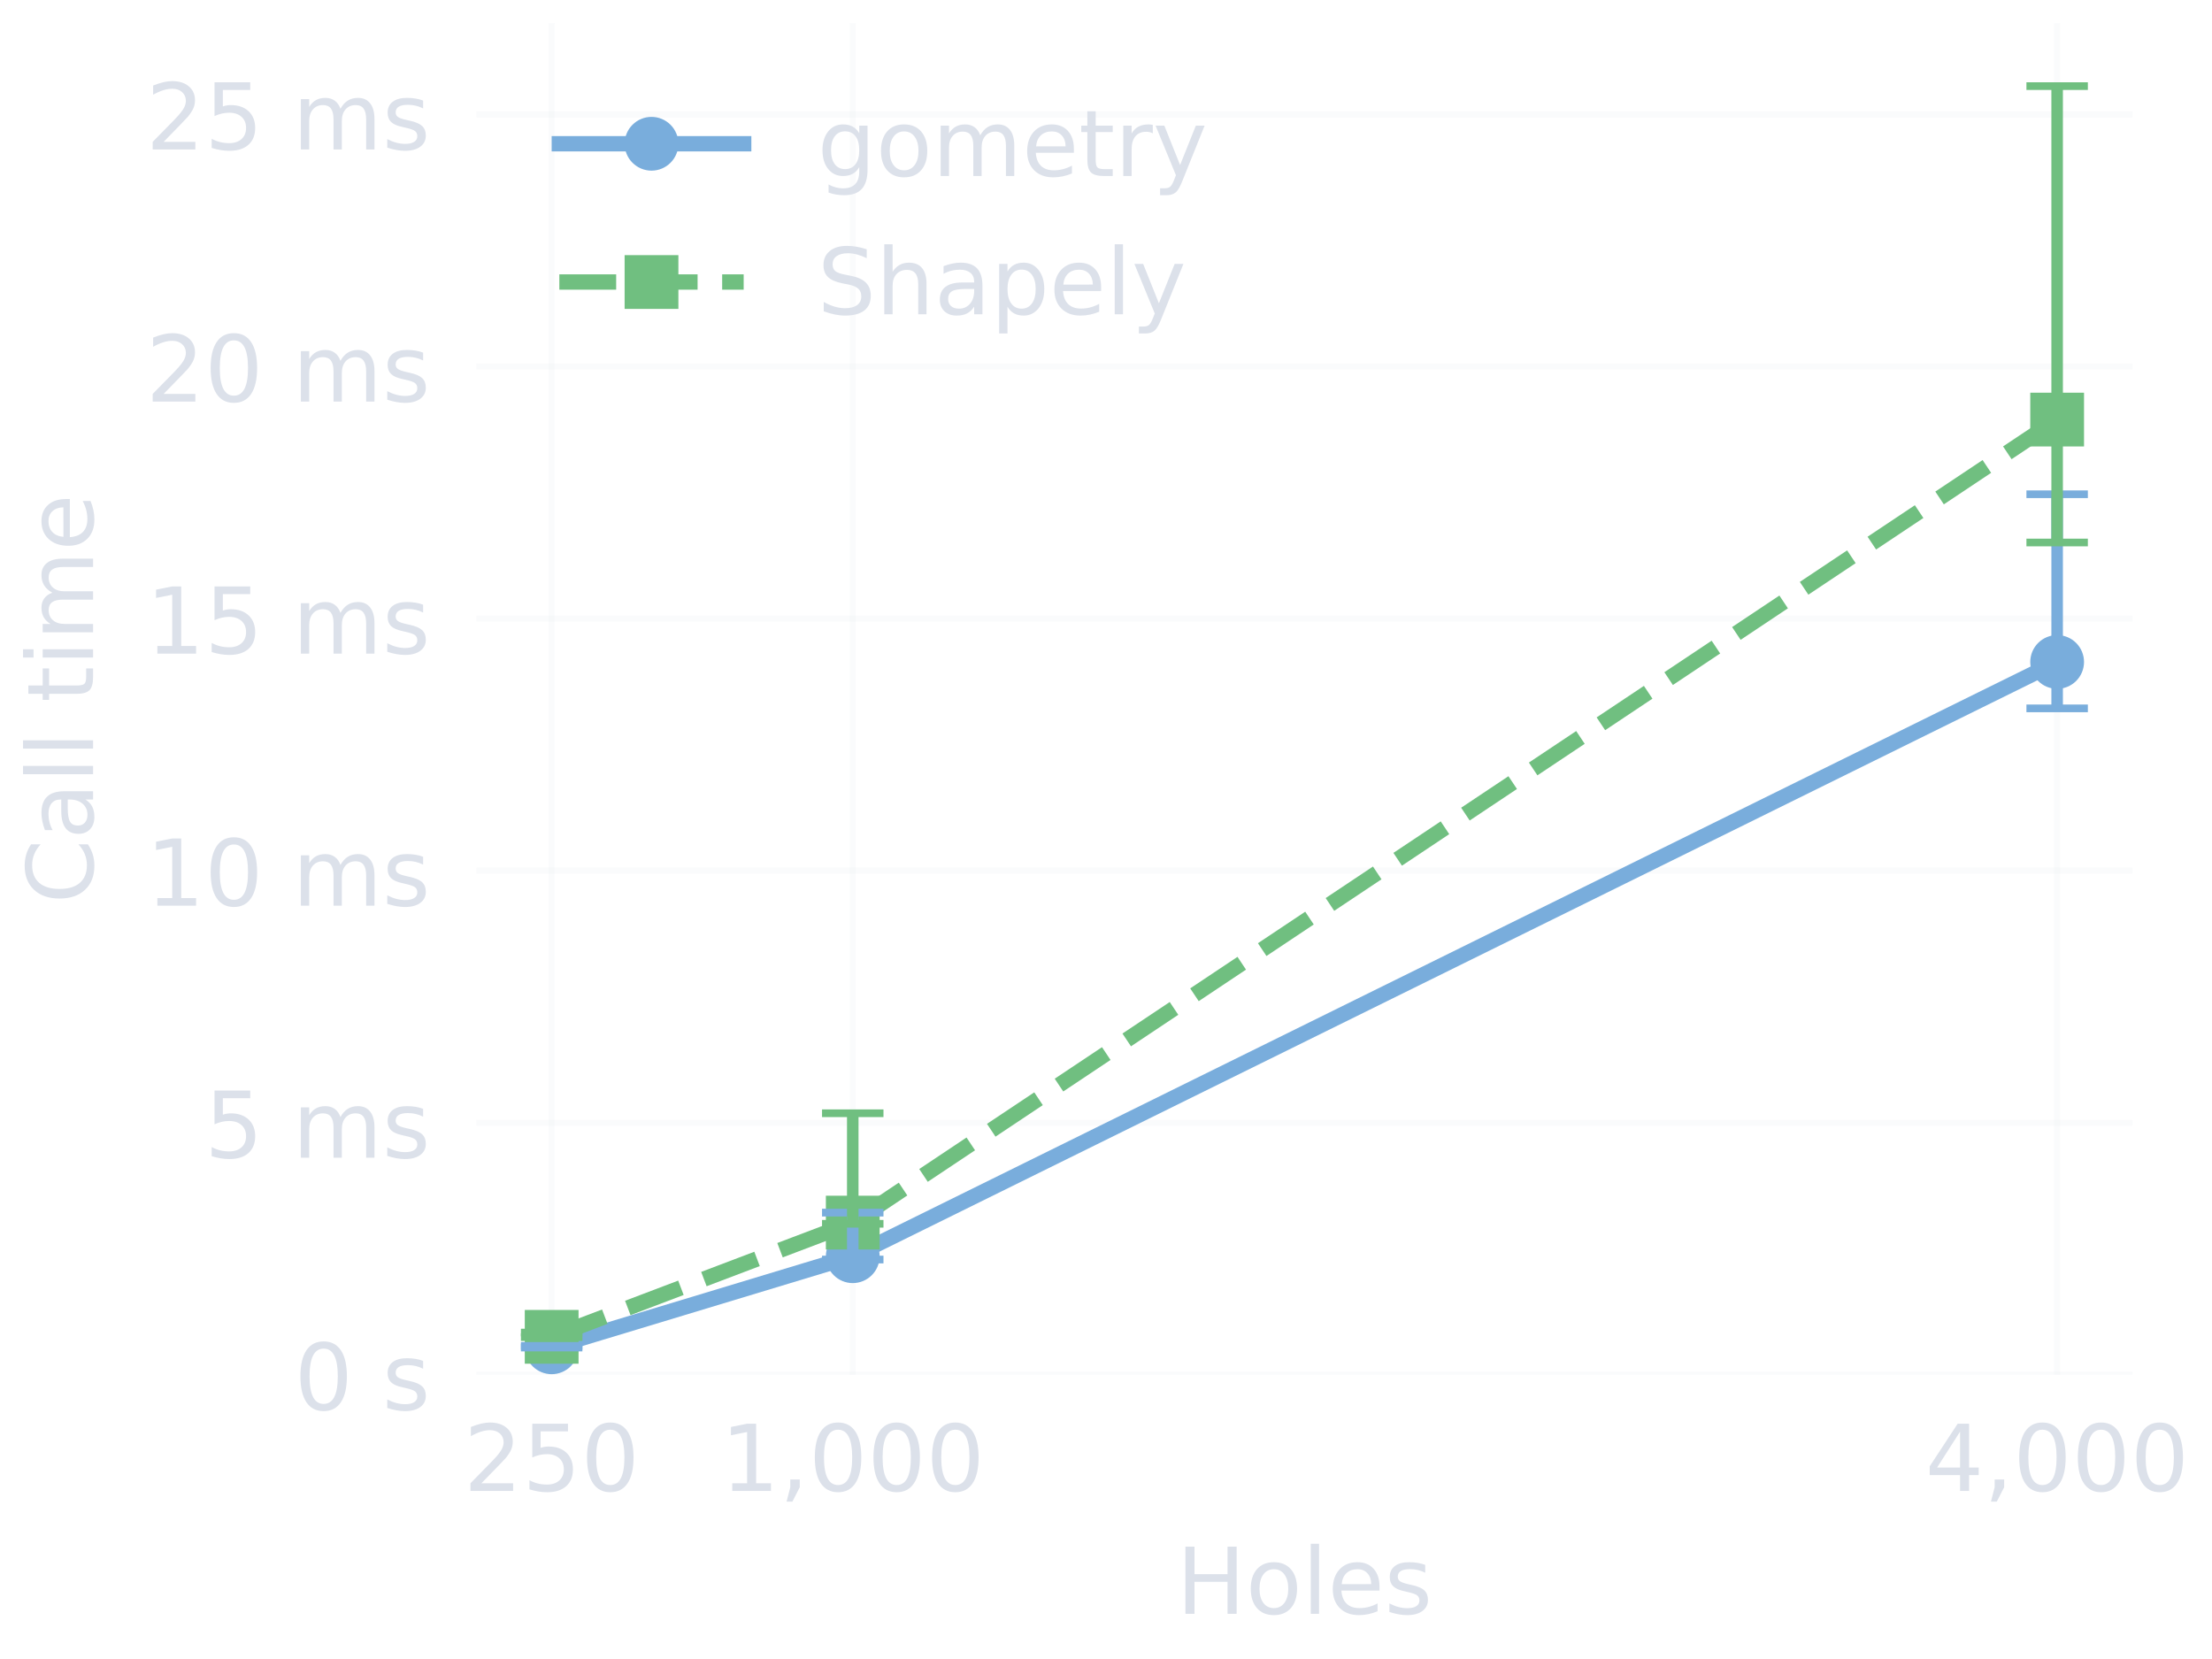
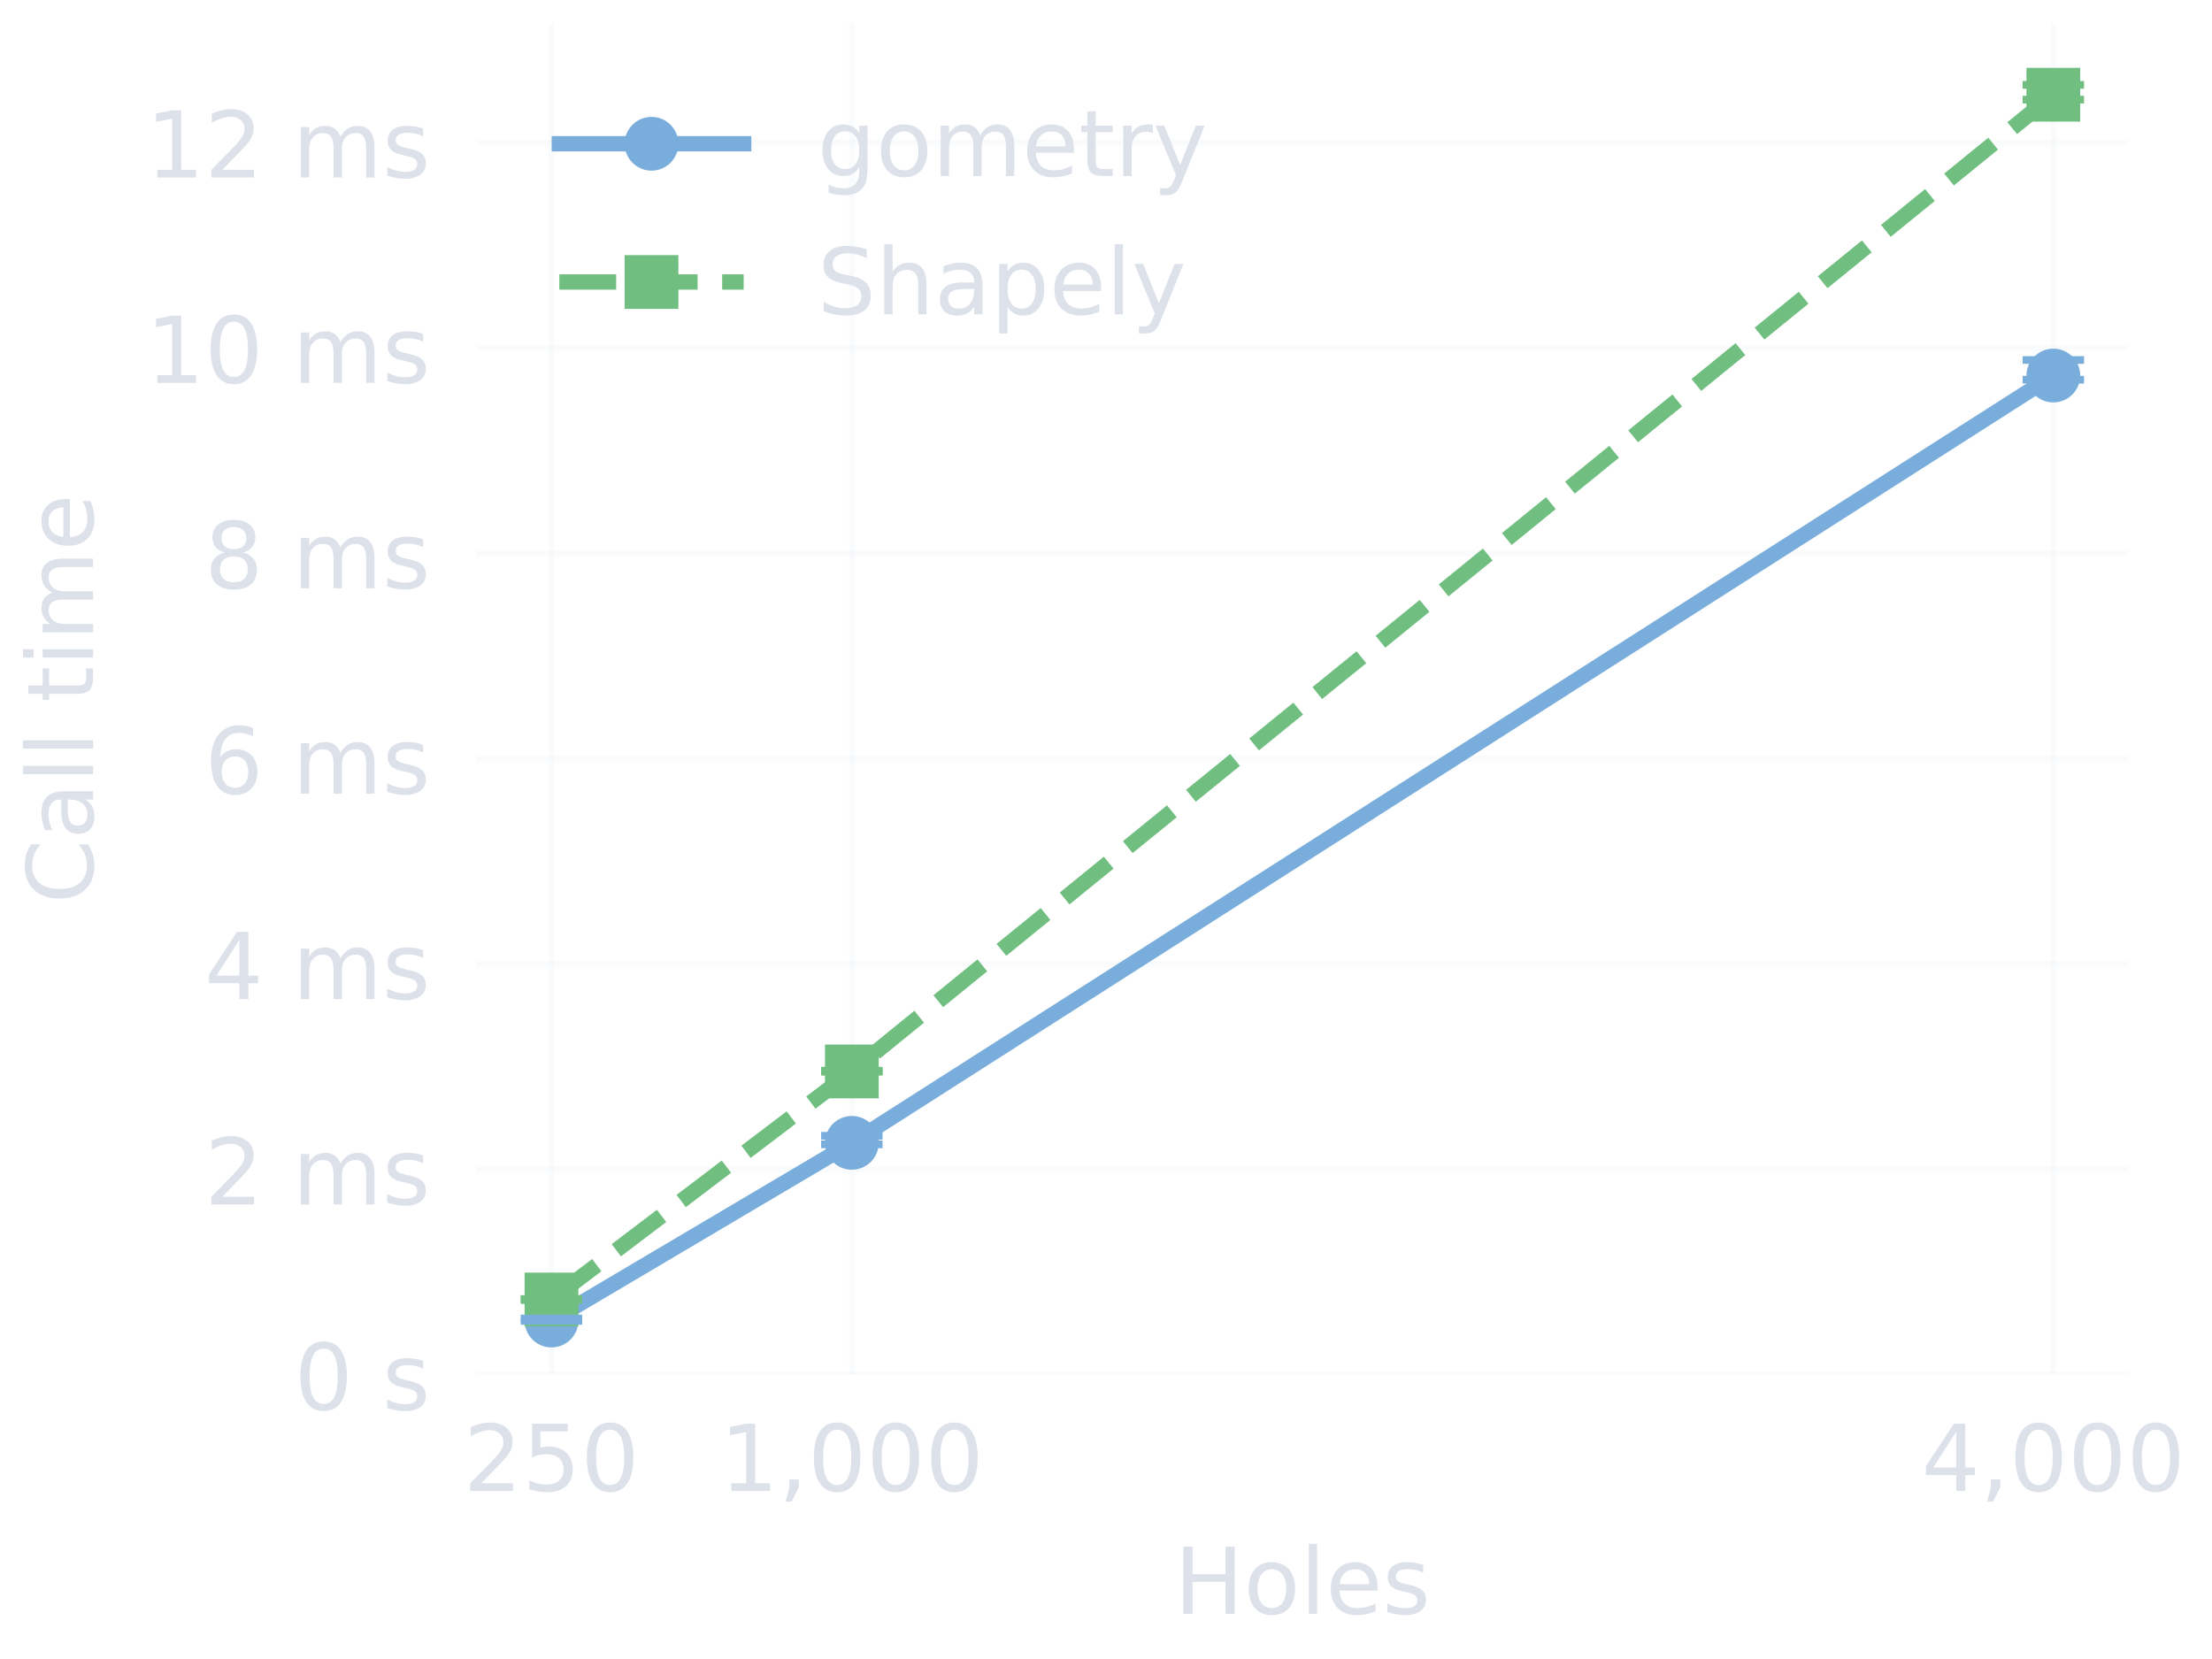
<svg xmlns="http://www.w3.org/2000/svg" xmlns:xlink="http://www.w3.org/1999/xlink" width="288pt" height="216pt" viewBox="0 0 288 216" version="1.1">
  <defs>
    <style type="text/css">*{stroke-linejoin: round; stroke-linecap: butt}</style>
  </defs>
  <g id="figure_1">
    <g id="patch_1">
      <path d="M 0 216 L 288 216 L 288 0 L 0 0 L 0 216 z " style="fill: none" />
    </g>
    <g id="axes_1">
      <g id="patch_2">
-         <path d="M 62.025 178.999 L 277.638 178.999 L 277.638 3 L 62.025 3 L 62.025 178.999 z " style="fill: none" />
+         <path d="M 62.025 178.999 L 277.118 178.999 L 277.118 3 L 62.025 3 L 62.025 178.999 z " style="fill: none" />
      </g>
      <g id="matplotlib.axis_1">
        <g id="xtick_1">
          <g id="line2d_1">
-             <path d="M 71.826 178.999 L 71.826 3 " clip-path="url(#pf48d972adc)" style="fill: none; stroke: #dce1ea; stroke-opacity: 0.16; stroke-width: 0.8; stroke-linecap: square" />
+             <path d="M 71.802 178.999 L 71.802 3 " clip-path="url(#p53daf9d5aa)" style="fill: none; stroke: #dce1ea; stroke-opacity: 0.16; stroke-width: 0.8; stroke-linecap: square" />
          </g>
          <g id="line2d_2" />
          <g id="text_1">
-             <g style="fill: #dce1ea" transform="translate(60.37304 194.116) scale(0.12 -0.12)">
+             <g style="fill: #dce1ea" transform="translate(60.34939 194.116) scale(0.12 -0.12)">
              <defs>
                <path id="DejaVuSans-15" d="M 1228 531 L 3431 531 L 3431 0 L 469 0 L 469 531 Q 828 903 1448 1529 Q 2069 2156 2228 2338 Q 2531 2678 2651 2914 Q 2772 3150 2772 3378 Q 2772 3750 2511 3984 Q 2250 4219 1831 4219 Q 1534 4219 1204 4116 Q 875 4013 500 3803 L 500 4441 Q 881 4594 1212 4672 Q 1544 4750 1819 4750 Q 2544 4750 2975 4387 Q 3406 4025 3406 3419 Q 3406 3131 3298 2873 Q 3191 2616 2906 2266 Q 2828 2175 2409 1742 Q 1991 1309 1228 531 z " transform="scale(0.015625)" />
                <path id="DejaVuSans-18" d="M 691 4666 L 3169 4666 L 3169 4134 L 1269 4134 L 1269 2991 Q 1406 3038 1543 3061 Q 1681 3084 1819 3084 Q 2600 3084 3056 2656 Q 3513 2228 3513 1497 Q 3513 744 3044 326 Q 2575 -91 1722 -91 Q 1428 -91 1123 -41 Q 819 9 494 109 L 494 744 Q 775 591 1075 516 Q 1375 441 1709 441 Q 2250 441 2565 725 Q 2881 1009 2881 1497 Q 2881 1984 2565 2268 Q 2250 2553 1709 2553 Q 1456 2553 1204 2497 Q 953 2441 691 2322 L 691 4666 z " transform="scale(0.015625)" />
                <path id="DejaVuSans-13" d="M 2034 4250 Q 1547 4250 1301 3770 Q 1056 3291 1056 2328 Q 1056 1369 1301 889 Q 1547 409 2034 409 Q 2525 409 2770 889 Q 3016 1369 3016 2328 Q 3016 3291 2770 3770 Q 2525 4250 2034 4250 z M 2034 4750 Q 2819 4750 3233 4129 Q 3647 3509 3647 2328 Q 3647 1150 3233 529 Q 2819 -91 2034 -91 Q 1250 -91 836 529 Q 422 1150 422 2328 Q 422 3509 836 4129 Q 1250 4750 2034 4750 z " transform="scale(0.015625)" />
              </defs>
              <use xlink:href="#DejaVuSans-15" />
              <use xlink:href="#DejaVuSans-18" transform="translate(63.625 0)" />
              <use xlink:href="#DejaVuSans-13" transform="translate(127.25 0)" />
            </g>
          </g>
        </g>
        <g id="xtick_2">
          <g id="line2d_3">
-             <path d="M 111.028 178.999 L 111.028 3 " clip-path="url(#pf48d972adc)" style="fill: none; stroke: #dce1ea; stroke-opacity: 0.16; stroke-width: 0.8; stroke-linecap: square" />
+             <path d="M 110.91 178.999 L 110.91 3 " clip-path="url(#p53daf9d5aa)" style="fill: none; stroke: #dce1ea; stroke-opacity: 0.16; stroke-width: 0.8; stroke-linecap: square" />
          </g>
          <g id="line2d_4" />
          <g id="text_2">
-             <g style="fill: #dce1ea" transform="translate(93.85114 194.116) scale(0.12 -0.12)">
+             <g style="fill: #dce1ea" transform="translate(93.73286 194.116) scale(0.12 -0.12)">
              <defs>
                <path id="DejaVuSans-14" d="M 794 531 L 1825 531 L 1825 4091 L 703 3866 L 703 4441 L 1819 4666 L 2450 4666 L 2450 531 L 3481 531 L 3481 0 L 794 0 L 794 531 z " transform="scale(0.015625)" />
                <path id="DejaVuSans-f" d="M 750 794 L 1409 794 L 1409 256 L 897 -744 L 494 -744 L 750 256 L 750 794 z " transform="scale(0.015625)" />
              </defs>
              <use xlink:href="#DejaVuSans-14" />
              <use xlink:href="#DejaVuSans-f" transform="translate(63.625 0)" />
              <use xlink:href="#DejaVuSans-13" transform="translate(95.40625 0)" />
              <use xlink:href="#DejaVuSans-13" transform="translate(159.0312 0)" />
              <use xlink:href="#DejaVuSans-13" transform="translate(222.6562 0)" />
            </g>
          </g>
        </g>
        <g id="xtick_3">
          <g id="line2d_5">
-             <path d="M 267.838 178.999 L 267.838 3 " clip-path="url(#pf48d972adc)" style="fill: none; stroke: #dce1ea; stroke-opacity: 0.16; stroke-width: 0.8; stroke-linecap: square" />
+             <path d="M 267.341 178.999 L 267.341 3 " clip-path="url(#p53daf9d5aa)" style="fill: none; stroke: #dce1ea; stroke-opacity: 0.16; stroke-width: 0.8; stroke-linecap: square" />
          </g>
          <g id="line2d_6" />
          <g id="text_3">
-             <g style="fill: #dce1ea" transform="translate(250.661 194.116) scale(0.12 -0.12)">
+             <g style="fill: #dce1ea" transform="translate(250.1643 194.116) scale(0.12 -0.12)">
              <defs>
                <path id="DejaVuSans-17" d="M 2419 4116 L 825 1625 L 2419 1625 L 2419 4116 z M 2253 4666 L 3047 4666 L 3047 1625 L 3713 1625 L 3713 1100 L 3047 1100 L 3047 0 L 2419 0 L 2419 1100 L 313 1100 L 313 1709 L 2253 4666 z " transform="scale(0.015625)" />
              </defs>
              <use xlink:href="#DejaVuSans-17" />
              <use xlink:href="#DejaVuSans-f" transform="translate(63.625 0)" />
              <use xlink:href="#DejaVuSans-13" transform="translate(95.40625 0)" />
              <use xlink:href="#DejaVuSans-13" transform="translate(159.0312 0)" />
              <use xlink:href="#DejaVuSans-13" transform="translate(222.6562 0)" />
            </g>
          </g>
        </g>
        <g id="text_4">
-           <g style="fill: #dce1ea" transform="translate(153.1639 210.1169) scale(0.12 -0.12)">
+           <g style="fill: #dce1ea" transform="translate(152.9037 210.1169) scale(0.12 -0.12)">
            <defs>
              <path id="DejaVuSans-2b" d="M 628 4666 L 1259 4666 L 1259 2753 L 3553 2753 L 3553 4666 L 4184 4666 L 4184 0 L 3553 0 L 3553 2222 L 1259 2222 L 1259 0 L 628 0 L 628 4666 z " transform="scale(0.015625)" />
              <path id="DejaVuSans-52" d="M 1959 3097 Q 1497 3097 1228 2736 Q 959 2375 959 1747 Q 959 1119 1226 758 Q 1494 397 1959 397 Q 2419 397 2687 759 Q 2956 1122 2956 1747 Q 2956 2369 2687 2733 Q 2419 3097 1959 3097 z M 1959 3584 Q 2709 3584 3137 3096 Q 3566 2609 3566 1747 Q 3566 888 3137 398 Q 2709 -91 1959 -91 Q 1206 -91 779 398 Q 353 888 353 1747 Q 353 2609 779 3096 Q 1206 3584 1959 3584 z " transform="scale(0.015625)" />
              <path id="DejaVuSans-4f" d="M 603 4863 L 1178 4863 L 1178 0 L 603 0 L 603 4863 z " transform="scale(0.015625)" />
              <path id="DejaVuSans-48" d="M 3597 1894 L 3597 1613 L 953 1613 Q 991 1019 1311 708 Q 1631 397 2203 397 Q 2534 397 2845 478 Q 3156 559 3463 722 L 3463 178 Q 3153 47 2828 -22 Q 2503 -91 2169 -91 Q 1331 -91 842 396 Q 353 884 353 1716 Q 353 2575 817 3079 Q 1281 3584 2069 3584 Q 2775 3584 3186 3129 Q 3597 2675 3597 1894 z M 3022 2063 Q 3016 2534 2758 2815 Q 2500 3097 2075 3097 Q 1594 3097 1305 2825 Q 1016 2553 972 2059 L 3022 2063 z " transform="scale(0.015625)" />
              <path id="DejaVuSans-56" d="M 2834 3397 L 2834 2853 Q 2591 2978 2328 3040 Q 2066 3103 1784 3103 Q 1356 3103 1142 2972 Q 928 2841 928 2578 Q 928 2378 1081 2264 Q 1234 2150 1697 2047 L 1894 2003 Q 2506 1872 2764 1633 Q 3022 1394 3022 966 Q 3022 478 2636 193 Q 2250 -91 1575 -91 Q 1294 -91 989 -36 Q 684 19 347 128 L 347 722 Q 666 556 975 473 Q 1284 391 1588 391 Q 1994 391 2212 530 Q 2431 669 2431 922 Q 2431 1156 2273 1281 Q 2116 1406 1581 1522 L 1381 1569 Q 847 1681 609 1914 Q 372 2147 372 2553 Q 372 3047 722 3315 Q 1072 3584 1716 3584 Q 2034 3584 2315 3537 Q 2597 3491 2834 3397 z " transform="scale(0.015625)" />
            </defs>
            <use xlink:href="#DejaVuSans-2b" />
            <use xlink:href="#DejaVuSans-52" transform="translate(75.20312 0)" />
            <use xlink:href="#DejaVuSans-4f" transform="translate(136.3906 0)" />
            <use xlink:href="#DejaVuSans-48" transform="translate(164.1719 0)" />
            <use xlink:href="#DejaVuSans-56" transform="translate(225.7031 0)" />
          </g>
        </g>
      </g>
      <g id="matplotlib.axis_2">
        <g id="ytick_1">
          <g id="line2d_7">
-             <path d="M 62.025 178.999 L 277.638 178.999 " clip-path="url(#pf48d972adc)" style="fill: none; stroke: #dce1ea; stroke-opacity: 0.16; stroke-width: 0.8; stroke-linecap: square" />
+             <path d="M 62.025 178.999 L 277.118 178.999 " clip-path="url(#p53daf9d5aa)" style="fill: none; stroke: #dce1ea; stroke-opacity: 0.16; stroke-width: 0.8; stroke-linecap: square" />
          </g>
          <g id="line2d_8" />
          <g id="text_5">
            <g style="fill: #dce1ea" transform="translate(38.32493 183.5574) scale(0.12 -0.12)">
              <defs>
                <path id="DejaVuSans-3" transform="scale(0.015625)" />
              </defs>
              <use xlink:href="#DejaVuSans-13" />
              <use xlink:href="#DejaVuSans-3" transform="translate(63.625 0)" />
              <use xlink:href="#DejaVuSans-56" transform="translate(95.40625 0)" />
            </g>
          </g>
        </g>
        <g id="ytick_2">
          <g id="line2d_9">
-             <path d="M 62.025 146.18 L 277.638 146.18 " clip-path="url(#pf48d972adc)" style="fill: none; stroke: #dce1ea; stroke-opacity: 0.16; stroke-width: 0.8; stroke-linecap: square" />
+             <path d="M 62.025 152.257 L 277.118 152.257 " clip-path="url(#p53daf9d5aa)" style="fill: none; stroke: #dce1ea; stroke-opacity: 0.16; stroke-width: 0.8; stroke-linecap: square" />
          </g>
          <g id="line2d_10" />
          <g id="text_6">
-             <g style="fill: #dce1ea" transform="translate(26.63618 150.7388) scale(0.12 -0.12)">
+             <g style="fill: #dce1ea" transform="translate(26.63618 156.816) scale(0.12 -0.12)">
              <defs>
                <path id="DejaVuSans-50" d="M 3328 2828 Q 3544 3216 3844 3400 Q 4144 3584 4550 3584 Q 5097 3584 5394 3201 Q 5691 2819 5691 2113 L 5691 0 L 5113 0 L 5113 2094 Q 5113 2597 4934 2840 Q 4756 3084 4391 3084 Q 3944 3084 3684 2787 Q 3425 2491 3425 1978 L 3425 0 L 2847 0 L 2847 2094 Q 2847 2600 2669 2842 Q 2491 3084 2119 3084 Q 1678 3084 1418 2786 Q 1159 2488 1159 1978 L 1159 0 L 581 0 L 581 3500 L 1159 3500 L 1159 2956 Q 1356 3278 1631 3431 Q 1906 3584 2284 3584 Q 2666 3584 2933 3390 Q 3200 3197 3328 2828 z " transform="scale(0.015625)" />
              </defs>
-               <use xlink:href="#DejaVuSans-18" />
+               <use xlink:href="#DejaVuSans-15" />
              <use xlink:href="#DejaVuSans-3" transform="translate(63.625 0)" />
              <use xlink:href="#DejaVuSans-50" transform="translate(95.40625 0)" />
              <use xlink:href="#DejaVuSans-56" transform="translate(192.8125 0)" />
            </g>
          </g>
        </g>
        <g id="ytick_3">
          <g id="line2d_11">
-             <path d="M 62.025 113.361 L 277.638 113.361 " clip-path="url(#pf48d972adc)" style="fill: none; stroke: #dce1ea; stroke-opacity: 0.16; stroke-width: 0.8; stroke-linecap: square" />
+             <path d="M 62.025 125.516 L 277.118 125.516 " clip-path="url(#p53daf9d5aa)" style="fill: none; stroke: #dce1ea; stroke-opacity: 0.16; stroke-width: 0.8; stroke-linecap: square" />
          </g>
          <g id="line2d_12" />
          <g id="text_7">
-             <g style="fill: #dce1ea" transform="translate(19.00118 117.9201) scale(0.12 -0.12)">
+             <g style="fill: #dce1ea" transform="translate(26.63618 130.0745) scale(0.12 -0.12)">
+               <use xlink:href="#DejaVuSans-17" />
+               <use xlink:href="#DejaVuSans-3" transform="translate(63.625 0)" />
+               <use xlink:href="#DejaVuSans-50" transform="translate(95.40625 0)" />
+               <use xlink:href="#DejaVuSans-56" transform="translate(192.8125 0)" />
+             </g>
+           </g>
+         </g>
+         <g id="ytick_4">
+           <g id="line2d_13">
+             <path d="M 62.025 98.774 L 277.118 98.774 " clip-path="url(#p53daf9d5aa)" style="fill: none; stroke: #dce1ea; stroke-opacity: 0.16; stroke-width: 0.8; stroke-linecap: square" />
+           </g>
+           <g id="line2d_14" />
+           <g id="text_8">
+             <g style="fill: #dce1ea" transform="translate(26.63618 103.3331) scale(0.12 -0.12)">
+               <defs>
+                 <path id="DejaVuSans-19" d="M 2113 2584 Q 1688 2584 1439 2293 Q 1191 2003 1191 1497 Q 1191 994 1439 701 Q 1688 409 2113 409 Q 2538 409 2786 701 Q 3034 994 3034 1497 Q 3034 2003 2786 2293 Q 2538 2584 2113 2584 z M 3366 4563 L 3366 3988 Q 3128 4100 2886 4159 Q 2644 4219 2406 4219 Q 1781 4219 1451 3797 Q 1122 3375 1075 2522 Q 1259 2794 1537 2939 Q 1816 3084 2150 3084 Q 2853 3084 3261 2657 Q 3669 2231 3669 1497 Q 3669 778 3244 343 Q 2819 -91 2113 -91 Q 1303 -91 875 529 Q 447 1150 447 2328 Q 447 3434 972 4092 Q 1497 4750 2381 4750 Q 2619 4750 2861 4703 Q 3103 4656 3366 4563 z " transform="scale(0.015625)" />
+               </defs>
+               <use xlink:href="#DejaVuSans-19" />
+               <use xlink:href="#DejaVuSans-3" transform="translate(63.625 0)" />
+               <use xlink:href="#DejaVuSans-50" transform="translate(95.40625 0)" />
+               <use xlink:href="#DejaVuSans-56" transform="translate(192.8125 0)" />
+             </g>
+           </g>
+         </g>
+         <g id="ytick_5">
+           <g id="line2d_15">
+             <path d="M 62.025 72.033 L 277.118 72.033 " clip-path="url(#p53daf9d5aa)" style="fill: none; stroke: #dce1ea; stroke-opacity: 0.16; stroke-width: 0.8; stroke-linecap: square" />
+           </g>
+           <g id="line2d_16" />
+           <g id="text_9">
+             <g style="fill: #dce1ea" transform="translate(26.63618 76.59161) scale(0.12 -0.12)">
+               <defs>
+                 <path id="DejaVuSans-1b" d="M 2034 2216 Q 1584 2216 1326 1975 Q 1069 1734 1069 1313 Q 1069 891 1326 650 Q 1584 409 2034 409 Q 2484 409 2743 651 Q 3003 894 3003 1313 Q 3003 1734 2745 1975 Q 2488 2216 2034 2216 z M 1403 2484 Q 997 2584 770 2862 Q 544 3141 544 3541 Q 544 4100 942 4425 Q 1341 4750 2034 4750 Q 2731 4750 3128 4425 Q 3525 4100 3525 3541 Q 3525 3141 3298 2862 Q 3072 2584 2669 2484 Q 3125 2378 3379 2068 Q 3634 1759 3634 1313 Q 3634 634 3220 271 Q 2806 -91 2034 -91 Q 1263 -91 848 271 Q 434 634 434 1313 Q 434 1759 690 2068 Q 947 2378 1403 2484 z M 1172 3481 Q 1172 3119 1398 2916 Q 1625 2713 2034 2713 Q 2441 2713 2670 2916 Q 2900 3119 2900 3481 Q 2900 3844 2670 4047 Q 2441 4250 2034 4250 Q 1625 4250 1398 4047 Q 1172 3844 1172 3481 z " transform="scale(0.015625)" />
+               </defs>
+               <use xlink:href="#DejaVuSans-1b" />
+               <use xlink:href="#DejaVuSans-3" transform="translate(63.625 0)" />
+               <use xlink:href="#DejaVuSans-50" transform="translate(95.40625 0)" />
+               <use xlink:href="#DejaVuSans-56" transform="translate(192.8125 0)" />
+             </g>
+           </g>
+         </g>
+         <g id="ytick_6">
+           <g id="line2d_17">
+             <path d="M 62.025 45.292 L 277.118 45.292 " clip-path="url(#p53daf9d5aa)" style="fill: none; stroke: #dce1ea; stroke-opacity: 0.16; stroke-width: 0.8; stroke-linecap: square" />
+           </g>
+           <g id="line2d_18" />
+           <g id="text_10">
+             <g style="fill: #dce1ea" transform="translate(19.00118 49.85016) scale(0.12 -0.12)">
              <use xlink:href="#DejaVuSans-14" />
              <use xlink:href="#DejaVuSans-13" transform="translate(63.625 0)" />
              <use xlink:href="#DejaVuSans-3" transform="translate(127.25 0)" />
              <use xlink:href="#DejaVuSans-50" transform="translate(159.0312 0)" />
              <use xlink:href="#DejaVuSans-56" transform="translate(256.4375 0)" />
            </g>
          </g>
        </g>
-         <g id="ytick_4">
-           <g id="line2d_13">
-             <path d="M 62.025 80.543 L 277.638 80.543 " clip-path="url(#pf48d972adc)" style="fill: none; stroke: #dce1ea; stroke-opacity: 0.16; stroke-width: 0.8; stroke-linecap: square" />
-           </g>
-           <g id="line2d_14" />
-           <g id="text_8">
-             <g style="fill: #dce1ea" transform="translate(19.00118 85.10142) scale(0.12 -0.12)">
+         <g id="ytick_7">
+           <g id="line2d_19">
+             <path d="M 62.025 18.55 L 277.118 18.55 " clip-path="url(#p53daf9d5aa)" style="fill: none; stroke: #dce1ea; stroke-opacity: 0.16; stroke-width: 0.8; stroke-linecap: square" />
+           </g>
+           <g id="line2d_20" />
+           <g id="text_11">
+             <g style="fill: #dce1ea" transform="translate(19.00118 23.10871) scale(0.12 -0.12)">
              <use xlink:href="#DejaVuSans-14" />
-               <use xlink:href="#DejaVuSans-18" transform="translate(63.625 0)" />
+               <use xlink:href="#DejaVuSans-15" transform="translate(63.625 0)" />
              <use xlink:href="#DejaVuSans-3" transform="translate(127.25 0)" />
              <use xlink:href="#DejaVuSans-50" transform="translate(159.0312 0)" />
              <use xlink:href="#DejaVuSans-56" transform="translate(256.4375 0)" />
            </g>
          </g>
        </g>
-         <g id="ytick_5">
-           <g id="line2d_15">
-             <path d="M 62.025 47.724 L 277.638 47.724 " clip-path="url(#pf48d972adc)" style="fill: none; stroke: #dce1ea; stroke-opacity: 0.16; stroke-width: 0.8; stroke-linecap: square" />
-           </g>
-           <g id="line2d_16" />
-           <g id="text_9">
-             <g style="fill: #dce1ea" transform="translate(19.00118 52.28275) scale(0.12 -0.12)">
-               <use xlink:href="#DejaVuSans-15" />
-               <use xlink:href="#DejaVuSans-13" transform="translate(63.625 0)" />
-               <use xlink:href="#DejaVuSans-3" transform="translate(127.25 0)" />
-               <use xlink:href="#DejaVuSans-50" transform="translate(159.0312 0)" />
-               <use xlink:href="#DejaVuSans-56" transform="translate(256.4375 0)" />
-             </g>
-           </g>
-         </g>
-         <g id="ytick_6">
-           <g id="line2d_17">
-             <path d="M 62.025 14.905 L 277.638 14.905 " clip-path="url(#pf48d972adc)" style="fill: none; stroke: #dce1ea; stroke-opacity: 0.16; stroke-width: 0.8; stroke-linecap: square" />
-           </g>
-           <g id="line2d_18" />
-           <g id="text_10">
-             <g style="fill: #dce1ea" transform="translate(19.00118 19.46409) scale(0.12 -0.12)">
-               <use xlink:href="#DejaVuSans-15" />
-               <use xlink:href="#DejaVuSans-18" transform="translate(63.625 0)" />
-               <use xlink:href="#DejaVuSans-3" transform="translate(127.25 0)" />
-               <use xlink:href="#DejaVuSans-50" transform="translate(159.0312 0)" />
-               <use xlink:href="#DejaVuSans-56" transform="translate(256.4375 0)" />
-             </g>
-           </g>
-         </g>
-         <g id="text_11">
+         <g id="text_12">
          <g style="fill: #dce1ea" transform="translate(12.11837 117.662) rotate(-90) scale(0.12 -0.12)">
            <defs>
              <path id="DejaVuSans-26" d="M 4122 4306 L 4122 3641 Q 3803 3938 3442 4084 Q 3081 4231 2675 4231 Q 1875 4231 1450 3742 Q 1025 3253 1025 2328 Q 1025 1406 1450 917 Q 1875 428 2675 428 Q 3081 428 3442 575 Q 3803 722 4122 1019 L 4122 359 Q 3791 134 3420 21 Q 3050 -91 2638 -91 Q 1578 -91 968 557 Q 359 1206 359 2328 Q 359 3453 968 4101 Q 1578 4750 2638 4750 Q 3056 4750 3426 4639 Q 3797 4528 4122 4306 z " transform="scale(0.015625)" />
              <path id="DejaVuSans-44" d="M 2194 1759 Q 1497 1759 1228 1600 Q 959 1441 959 1056 Q 959 750 1161 570 Q 1363 391 1709 391 Q 2188 391 2477 730 Q 2766 1069 2766 1631 L 2766 1759 L 2194 1759 z M 3341 1997 L 3341 0 L 2766 0 L 2766 531 Q 2569 213 2275 61 Q 1981 -91 1556 -91 Q 1019 -91 701 211 Q 384 513 384 1019 Q 384 1609 779 1909 Q 1175 2209 1959 2209 L 2766 2209 L 2766 2266 Q 2766 2663 2505 2880 Q 2244 3097 1772 3097 Q 1472 3097 1187 3025 Q 903 2953 641 2809 L 641 3341 Q 956 3463 1253 3523 Q 1550 3584 1831 3584 Q 2591 3584 2966 3190 Q 3341 2797 3341 1997 z " transform="scale(0.015625)" />
              <path id="DejaVuSans-57" d="M 1172 4494 L 1172 3500 L 2356 3500 L 2356 3053 L 1172 3053 L 1172 1153 Q 1172 725 1289 603 Q 1406 481 1766 481 L 2356 481 L 2356 0 L 1766 0 Q 1100 0 847 248 Q 594 497 594 1153 L 594 3053 L 172 3053 L 172 3500 L 594 3500 L 594 4494 L 1172 4494 z " transform="scale(0.015625)" />
              <path id="DejaVuSans-4c" d="M 603 3500 L 1178 3500 L 1178 0 L 603 0 L 603 3500 z M 603 4863 L 1178 4863 L 1178 4134 L 603 4134 L 603 4863 z " transform="scale(0.015625)" />
            </defs>
            <use xlink:href="#DejaVuSans-26" />
            <use xlink:href="#DejaVuSans-44" transform="translate(69.82812 0)" />
            <use xlink:href="#DejaVuSans-4f" transform="translate(131.1094 0)" />
            <use xlink:href="#DejaVuSans-4f" transform="translate(158.8906 0)" />
            <use xlink:href="#DejaVuSans-3" transform="translate(186.6719 0)" />
            <use xlink:href="#DejaVuSans-57" transform="translate(218.4531 0)" />
            <use xlink:href="#DejaVuSans-4c" transform="translate(257.6562 0)" />
            <use xlink:href="#DejaVuSans-50" transform="translate(285.4375 0)" />
            <use xlink:href="#DejaVuSans-48" transform="translate(382.8438 0)" />
          </g>
        </g>
      </g>
-       <g id="line2d_19">
-         <path d="M 71.826 175.418 L 111.028 163.558 L 267.838 86.186 " clip-path="url(#pf48d972adc)" style="fill: none; stroke: #79addc; stroke-width: 2; stroke-linecap: square" />
+       <g id="line2d_21">
+         <path d="M 71.802 171.935 L 110.91 148.798 L 267.341 48.894 " clip-path="url(#p53daf9d5aa)" style="fill: none; stroke: #79addc; stroke-width: 2; stroke-linecap: square" />
        <defs>
          <path id="mc495885b15" d="M 0 3 C 0.796 3 1.559 2.684 2.121 2.121 C 2.684 1.559 3 0.796 3 0 C 3 -0.796 2.684 -1.559 2.121 -2.121 C 1.559 -2.684 0.796 -3 0 -3 C -0.796 -3 -1.559 -2.684 -2.121 -2.121 C -2.684 -1.559 -3 -0.796 -3 0 C -3 0.796 -2.684 1.559 -2.121 2.121 C -1.559 2.684 -0.796 3 0 3 z " style="stroke: #79addc" />
        </defs>
-         <g clip-path="url(#pf48d972adc)">
-           <use xlink:href="#mc495885b15" x="71.826" y="175.418" style="fill: #79addc; stroke: #79addc" />
-           <use xlink:href="#mc495885b15" x="111.028" y="163.558" style="fill: #79addc; stroke: #79addc" />
-           <use xlink:href="#mc495885b15" x="267.838" y="86.186" style="fill: #79addc; stroke: #79addc" />
-         </g>
-       </g>
-       <g id="line2d_20">
-         <path d="M 71.826 174.054 L 111.028 159.181 L 267.838 54.629 " clip-path="url(#pf48d972adc)" style="fill: none; stroke-dasharray: 7.4,3.2; stroke-dashoffset: 0; stroke: #70bf80; stroke-width: 2" />
+         <g clip-path="url(#p53daf9d5aa)">
+           <use xlink:href="#mc495885b15" x="71.802" y="171.935" style="fill: #79addc; stroke: #79addc" />
+           <use xlink:href="#mc495885b15" x="110.91" y="148.798" style="fill: #79addc; stroke: #79addc" />
+           <use xlink:href="#mc495885b15" x="267.341" y="48.894" style="fill: #79addc; stroke: #79addc" />
+         </g>
+       </g>
+       <g id="line2d_22">
+         <path d="M 71.802 169.193 L 110.91 139.501 L 267.341 12.334 " clip-path="url(#p53daf9d5aa)" style="fill: none; stroke-dasharray: 7.4,3.2; stroke-dashoffset: 0; stroke: #70bf80; stroke-width: 2" />
        <defs>
          <path id="m3add8ec235" d="M -3 3 L 3 3 L 3 -3 L -3 -3 z " style="stroke: #70bf80; stroke-linejoin: miter" />
        </defs>
-         <g clip-path="url(#pf48d972adc)">
-           <use xlink:href="#m3add8ec235" x="71.826" y="174.054" style="fill: #70bf80; stroke: #70bf80; stroke-linejoin: miter" />
-           <use xlink:href="#m3add8ec235" x="111.028" y="159.181" style="fill: #70bf80; stroke: #70bf80; stroke-linejoin: miter" />
-           <use xlink:href="#m3add8ec235" x="267.838" y="54.629" style="fill: #70bf80; stroke: #70bf80; stroke-linejoin: miter" />
+         <g clip-path="url(#p53daf9d5aa)">
+           <use xlink:href="#m3add8ec235" x="71.802" y="169.193" style="fill: #70bf80; stroke: #70bf80; stroke-linejoin: miter" />
+           <use xlink:href="#m3add8ec235" x="110.91" y="139.501" style="fill: #70bf80; stroke: #70bf80; stroke-linejoin: miter" />
+           <use xlink:href="#m3add8ec235" x="267.341" y="12.334" style="fill: #70bf80; stroke: #70bf80; stroke-linejoin: miter" />
        </g>
      </g>
      <g id="LineCollection_1">
-         <path d="M 71.826 175.45 L 71.826 175.232 " clip-path="url(#pf48d972adc)" style="fill: none; stroke: #79addc; stroke-width: 1.5" />
-       </g>
-       <g id="line2d_21">
+         <path d="M 71.802 171.975 L 71.802 171.661 " clip-path="url(#p53daf9d5aa)" style="fill: none; stroke: #79addc; stroke-width: 1.5" />
+       </g>
+       <g id="line2d_23">
        <defs>
          <path id="m60857985ae" d="M 4 0 L -4 -0 " style="stroke: #79addc" />
        </defs>
-         <g clip-path="url(#pf48d972adc)">
-           <use xlink:href="#m60857985ae" x="71.826" y="175.45" style="fill: #79addc; stroke: #79addc" />
-         </g>
-       </g>
-       <g id="line2d_22">
-         <g clip-path="url(#pf48d972adc)">
-           <use xlink:href="#m60857985ae" x="71.826" y="175.232" style="fill: #79addc; stroke: #79addc" />
+         <g clip-path="url(#p53daf9d5aa)">
+           <use xlink:href="#m60857985ae" x="71.802" y="171.975" style="fill: #79addc; stroke: #79addc" />
+         </g>
+       </g>
+       <g id="line2d_24">
+         <g clip-path="url(#p53daf9d5aa)">
+           <use xlink:href="#m60857985ae" x="71.802" y="171.661" style="fill: #79addc; stroke: #79addc" />
        </g>
      </g>
      <g id="LineCollection_2">
-         <path d="M 111.028 163.993 L 111.028 157.881 " clip-path="url(#pf48d972adc)" style="fill: none; stroke: #79addc; stroke-width: 1.5" />
-       </g>
-       <g id="line2d_23">
-         <g clip-path="url(#pf48d972adc)">
-           <use xlink:href="#m60857985ae" x="111.028" y="163.993" style="fill: #79addc; stroke: #79addc" />
-         </g>
-       </g>
-       <g id="line2d_24">
-         <g clip-path="url(#pf48d972adc)">
-           <use xlink:href="#m60857985ae" x="111.028" y="157.881" style="fill: #79addc; stroke: #79addc" />
+         <path d="M 110.91 148.992 L 110.91 147.876 " clip-path="url(#p53daf9d5aa)" style="fill: none; stroke: #79addc; stroke-width: 1.5" />
+       </g>
+       <g id="line2d_25">
+         <g clip-path="url(#p53daf9d5aa)">
+           <use xlink:href="#m60857985ae" x="110.91" y="148.992" style="fill: #79addc; stroke: #79addc" />
+         </g>
+       </g>
+       <g id="line2d_26">
+         <g clip-path="url(#p53daf9d5aa)">
+           <use xlink:href="#m60857985ae" x="110.91" y="147.876" style="fill: #79addc; stroke: #79addc" />
        </g>
      </g>
      <g id="LineCollection_3">
-         <path d="M 267.838 92.232 L 267.838 64.353 " clip-path="url(#pf48d972adc)" style="fill: none; stroke: #79addc; stroke-width: 1.5" />
-       </g>
-       <g id="line2d_25">
-         <g clip-path="url(#pf48d972adc)">
-           <use xlink:href="#m60857985ae" x="267.838" y="92.232" style="fill: #79addc; stroke: #79addc" />
-         </g>
-       </g>
-       <g id="line2d_26">
-         <g clip-path="url(#pf48d972adc)">
-           <use xlink:href="#m60857985ae" x="267.838" y="64.353" style="fill: #79addc; stroke: #79addc" />
+         <path d="M 267.341 49.436 L 267.341 46.874 " clip-path="url(#p53daf9d5aa)" style="fill: none; stroke: #79addc; stroke-width: 1.5" />
+       </g>
+       <g id="line2d_27">
+         <g clip-path="url(#p53daf9d5aa)">
+           <use xlink:href="#m60857985ae" x="267.341" y="49.436" style="fill: #79addc; stroke: #79addc" />
+         </g>
+       </g>
+       <g id="line2d_28">
+         <g clip-path="url(#p53daf9d5aa)">
+           <use xlink:href="#m60857985ae" x="267.341" y="46.874" style="fill: #79addc; stroke: #79addc" />
        </g>
      </g>
      <g id="LineCollection_4">
-         <path d="M 71.826 174.088 L 71.826 173.498 " clip-path="url(#pf48d972adc)" style="fill: none; stroke: #70bf80; stroke-width: 1.5" />
-       </g>
-       <g id="line2d_27">
+         <path d="M 71.802 169.267 L 71.802 169.129 " clip-path="url(#p53daf9d5aa)" style="fill: none; stroke: #70bf80; stroke-width: 1.5" />
+       </g>
+       <g id="line2d_29">
        <defs>
          <path id="m3a4c5e80bb" d="M 4 0 L -4 -0 " style="stroke: #70bf80" />
        </defs>
-         <g clip-path="url(#pf48d972adc)">
-           <use xlink:href="#m3a4c5e80bb" x="71.826" y="174.088" style="fill: #70bf80; stroke: #70bf80" />
-         </g>
-       </g>
-       <g id="line2d_28">
-         <g clip-path="url(#pf48d972adc)">
-           <use xlink:href="#m3a4c5e80bb" x="71.826" y="173.498" style="fill: #70bf80; stroke: #70bf80" />
+         <g clip-path="url(#p53daf9d5aa)">
+           <use xlink:href="#m3a4c5e80bb" x="71.802" y="169.267" style="fill: #70bf80; stroke: #70bf80" />
+         </g>
+       </g>
+       <g id="line2d_30">
+         <g clip-path="url(#p53daf9d5aa)">
+           <use xlink:href="#m3a4c5e80bb" x="71.802" y="169.129" style="fill: #70bf80; stroke: #70bf80" />
        </g>
      </g>
      <g id="LineCollection_5">
-         <path d="M 111.028 159.337 L 111.028 144.942 " clip-path="url(#pf48d972adc)" style="fill: none; stroke: #70bf80; stroke-width: 1.5" />
-       </g>
-       <g id="line2d_29">
-         <g clip-path="url(#pf48d972adc)">
-           <use xlink:href="#m3a4c5e80bb" x="111.028" y="159.337" style="fill: #70bf80; stroke: #70bf80" />
-         </g>
-       </g>
-       <g id="line2d_30">
-         <g clip-path="url(#pf48d972adc)">
-           <use xlink:href="#m3a4c5e80bb" x="111.028" y="144.942" style="fill: #70bf80; stroke: #70bf80" />
+         <path d="M 110.91 139.541 L 110.91 139.403 " clip-path="url(#p53daf9d5aa)" style="fill: none; stroke: #70bf80; stroke-width: 1.5" />
+       </g>
+       <g id="line2d_31">
+         <g clip-path="url(#p53daf9d5aa)">
+           <use xlink:href="#m3a4c5e80bb" x="110.91" y="139.541" style="fill: #70bf80; stroke: #70bf80" />
+         </g>
+       </g>
+       <g id="line2d_32">
+         <g clip-path="url(#p53daf9d5aa)">
+           <use xlink:href="#m3a4c5e80bb" x="110.91" y="139.403" style="fill: #70bf80; stroke: #70bf80" />
        </g>
      </g>
      <g id="LineCollection_6">
-         <path d="M 267.838 70.632 L 267.838 11.212 " clip-path="url(#pf48d972adc)" style="fill: none; stroke: #70bf80; stroke-width: 1.5" />
-       </g>
-       <g id="line2d_31">
-         <g clip-path="url(#pf48d972adc)">
-           <use xlink:href="#m3a4c5e80bb" x="267.838" y="70.632" style="fill: #70bf80; stroke: #70bf80" />
-         </g>
-       </g>
-       <g id="line2d_32">
-         <g clip-path="url(#pf48d972adc)">
-           <use xlink:href="#m3a4c5e80bb" x="267.838" y="11.212" style="fill: #70bf80; stroke: #70bf80" />
+         <path d="M 267.341 12.972 L 267.341 11.047 " clip-path="url(#p53daf9d5aa)" style="fill: none; stroke: #70bf80; stroke-width: 1.5" />
+       </g>
+       <g id="line2d_33">
+         <g clip-path="url(#p53daf9d5aa)">
+           <use xlink:href="#m3a4c5e80bb" x="267.341" y="12.972" style="fill: #70bf80; stroke: #70bf80" />
+         </g>
+       </g>
+       <g id="line2d_34">
+         <g clip-path="url(#p53daf9d5aa)">
+           <use xlink:href="#m3a4c5e80bb" x="267.341" y="11.047" style="fill: #70bf80; stroke: #70bf80" />
        </g>
      </g>
      <g id="legend_1">
-         <g id="line2d_33">
+         <g id="line2d_35">
          <path d="M 72.825 18.718 L 84.825 18.718 L 96.825 18.718 " style="fill: none; stroke: #79addc; stroke-width: 2; stroke-linecap: square" />
          <g>
            <use xlink:href="#mc495885b15" x="84.825" y="18.718" style="fill: #79addc; stroke: #79addc" />
          </g>
        </g>
-         <g id="text_12">
+         <g id="text_13">
          <g style="fill: #dce1ea" transform="translate(106.4249 22.91837) scale(0.12 -0.12)">
            <defs>
              <path id="DejaVuSans-4a" d="M 2906 1791 Q 2906 2416 2648 2759 Q 2391 3103 1925 3103 Q 1463 3103 1205 2759 Q 947 2416 947 1791 Q 947 1169 1205 825 Q 1463 481 1925 481 Q 2391 481 2648 825 Q 2906 1169 2906 1791 z M 3481 434 Q 3481 -459 3084 -895 Q 2688 -1331 1869 -1331 Q 1566 -1331 1297 -1286 Q 1028 -1241 775 -1147 L 775 -588 Q 1028 -725 1275 -790 Q 1522 -856 1778 -856 Q 2344 -856 2625 -561 Q 2906 -266 2906 331 L 2906 616 Q 2728 306 2450 153 Q 2172 0 1784 0 Q 1141 0 747 490 Q 353 981 353 1791 Q 353 2603 747 3093 Q 1141 3584 1784 3584 Q 2172 3584 2450 3431 Q 2728 3278 2906 2969 L 2906 3500 L 3481 3500 L 3481 434 z " transform="scale(0.015625)" />
              <path id="DejaVuSans-55" d="M 2631 2963 Q 2534 3019 2420 3045 Q 2306 3072 2169 3072 Q 1681 3072 1420 2755 Q 1159 2438 1159 1844 L 1159 0 L 581 0 L 581 3500 L 1159 3500 L 1159 2956 Q 1341 3275 1631 3429 Q 1922 3584 2338 3584 Q 2397 3584 2469 3576 Q 2541 3569 2628 3553 L 2631 2963 z " transform="scale(0.015625)" />
              <path id="DejaVuSans-5c" d="M 2059 -325 Q 1816 -950 1584 -1140 Q 1353 -1331 966 -1331 L 506 -1331 L 506 -850 L 844 -850 Q 1081 -850 1212 -737 Q 1344 -625 1503 -206 L 1606 56 L 191 3500 L 800 3500 L 1894 763 L 2988 3500 L 3597 3500 L 2059 -325 z " transform="scale(0.015625)" />
            </defs>
            <use xlink:href="#DejaVuSans-4a" />
            <use xlink:href="#DejaVuSans-52" transform="translate(63.48438 0)" />
            <use xlink:href="#DejaVuSans-50" transform="translate(124.6719 0)" />
            <use xlink:href="#DejaVuSans-48" transform="translate(222.0781 0)" />
            <use xlink:href="#DejaVuSans-57" transform="translate(283.6094 0)" />
            <use xlink:href="#DejaVuSans-55" transform="translate(322.8125 0)" />
            <use xlink:href="#DejaVuSans-5c" transform="translate(363.9219 0)" />
          </g>
        </g>
-         <g id="line2d_34">
+         <g id="line2d_36">
          <path d="M 72.825 36.719 L 84.825 36.719 L 96.825 36.719 " style="fill: none; stroke-dasharray: 7.4,3.2; stroke-dashoffset: 0; stroke: #70bf80; stroke-width: 2" />
          <g>
            <use xlink:href="#m3add8ec235" x="84.825" y="36.719" style="fill: #70bf80; stroke: #70bf80; stroke-linejoin: miter" />
          </g>
        </g>
-         <g id="text_13">
+         <g id="text_14">
          <g style="fill: #dce1ea" transform="translate(106.4249 40.9193) scale(0.12 -0.12)">
            <defs>
              <path id="DejaVuSans-36" d="M 3425 4513 L 3425 3897 Q 3066 4069 2747 4153 Q 2428 4238 2131 4238 Q 1616 4238 1336 4038 Q 1056 3838 1056 3469 Q 1056 3159 1242 3001 Q 1428 2844 1947 2747 L 2328 2669 Q 3034 2534 3370 2195 Q 3706 1856 3706 1288 Q 3706 609 3251 259 Q 2797 -91 1919 -91 Q 1588 -91 1214 -16 Q 841 59 441 206 L 441 856 Q 825 641 1194 531 Q 1563 422 1919 422 Q 2459 422 2753 634 Q 3047 847 3047 1241 Q 3047 1584 2836 1778 Q 2625 1972 2144 2069 L 1759 2144 Q 1053 2284 737 2584 Q 422 2884 422 3419 Q 422 4038 858 4394 Q 1294 4750 2059 4750 Q 2388 4750 2728 4690 Q 3069 4631 3425 4513 z " transform="scale(0.015625)" />
              <path id="DejaVuSans-4b" d="M 3513 2113 L 3513 0 L 2938 0 L 2938 2094 Q 2938 2591 2744 2837 Q 2550 3084 2163 3084 Q 1697 3084 1428 2787 Q 1159 2491 1159 1978 L 1159 0 L 581 0 L 581 4863 L 1159 4863 L 1159 2956 Q 1366 3272 1645 3428 Q 1925 3584 2291 3584 Q 2894 3584 3203 3211 Q 3513 2838 3513 2113 z " transform="scale(0.015625)" />
              <path id="DejaVuSans-53" d="M 1159 525 L 1159 -1331 L 581 -1331 L 581 3500 L 1159 3500 L 1159 2969 Q 1341 3281 1617 3432 Q 1894 3584 2278 3584 Q 2916 3584 3314 3078 Q 3713 2572 3713 1747 Q 3713 922 3314 415 Q 2916 -91 2278 -91 Q 1894 -91 1617 61 Q 1341 213 1159 525 z M 3116 1747 Q 3116 2381 2855 2742 Q 2594 3103 2138 3103 Q 1681 3103 1420 2742 Q 1159 2381 1159 1747 Q 1159 1113 1420 752 Q 1681 391 2138 391 Q 2594 391 2855 752 Q 3116 1113 3116 1747 z " transform="scale(0.015625)" />
            </defs>
            <use xlink:href="#DejaVuSans-36" />
            <use xlink:href="#DejaVuSans-4b" transform="translate(63.48438 0)" />
            <use xlink:href="#DejaVuSans-44" transform="translate(126.8594 0)" />
            <use xlink:href="#DejaVuSans-53" transform="translate(188.1406 0)" />
            <use xlink:href="#DejaVuSans-48" transform="translate(251.625 0)" />
            <use xlink:href="#DejaVuSans-4f" transform="translate(313.1562 0)" />
            <use xlink:href="#DejaVuSans-5c" transform="translate(340.9375 0)" />
          </g>
        </g>
      </g>
    </g>
  </g>
  <defs>
-     <clipPath id="pf48d972adc">
-       <rect x="62.025" y="3" width="215.614" height="175.999" />
+     <clipPath id="p53daf9d5aa">
+       <rect x="62.025" y="3" width="215.093" height="175.999" />
    </clipPath>
  </defs>
</svg>
